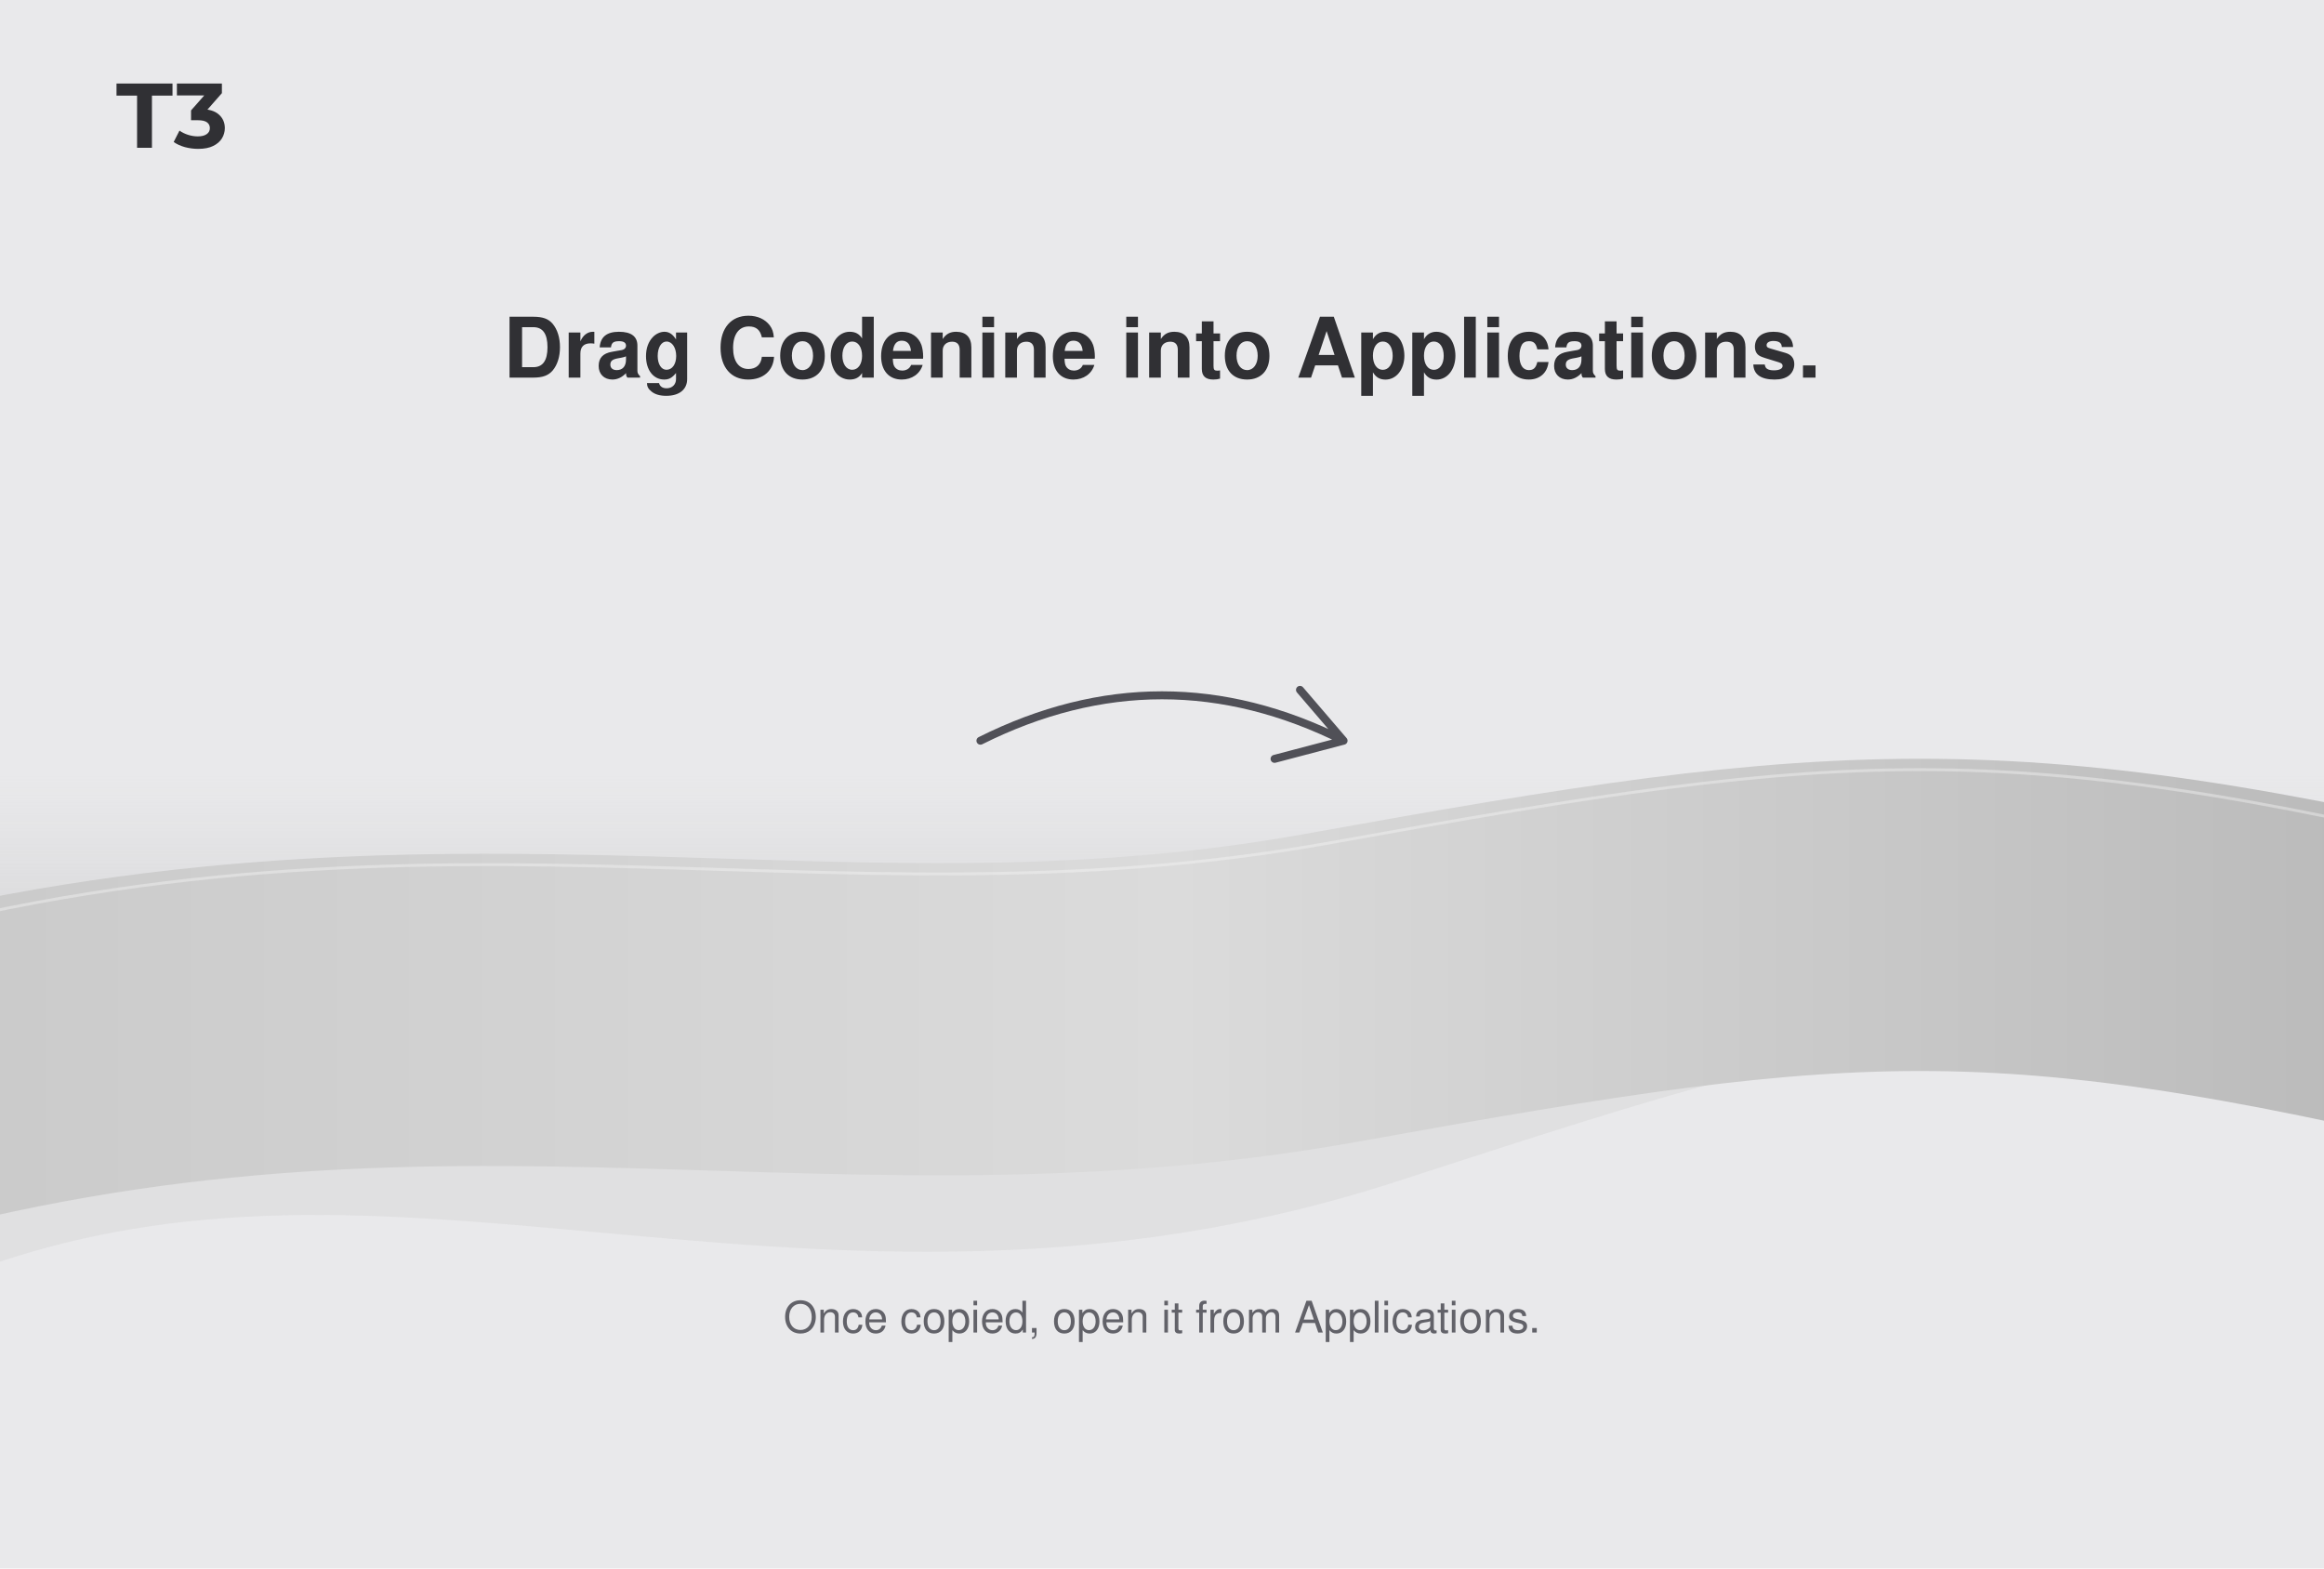
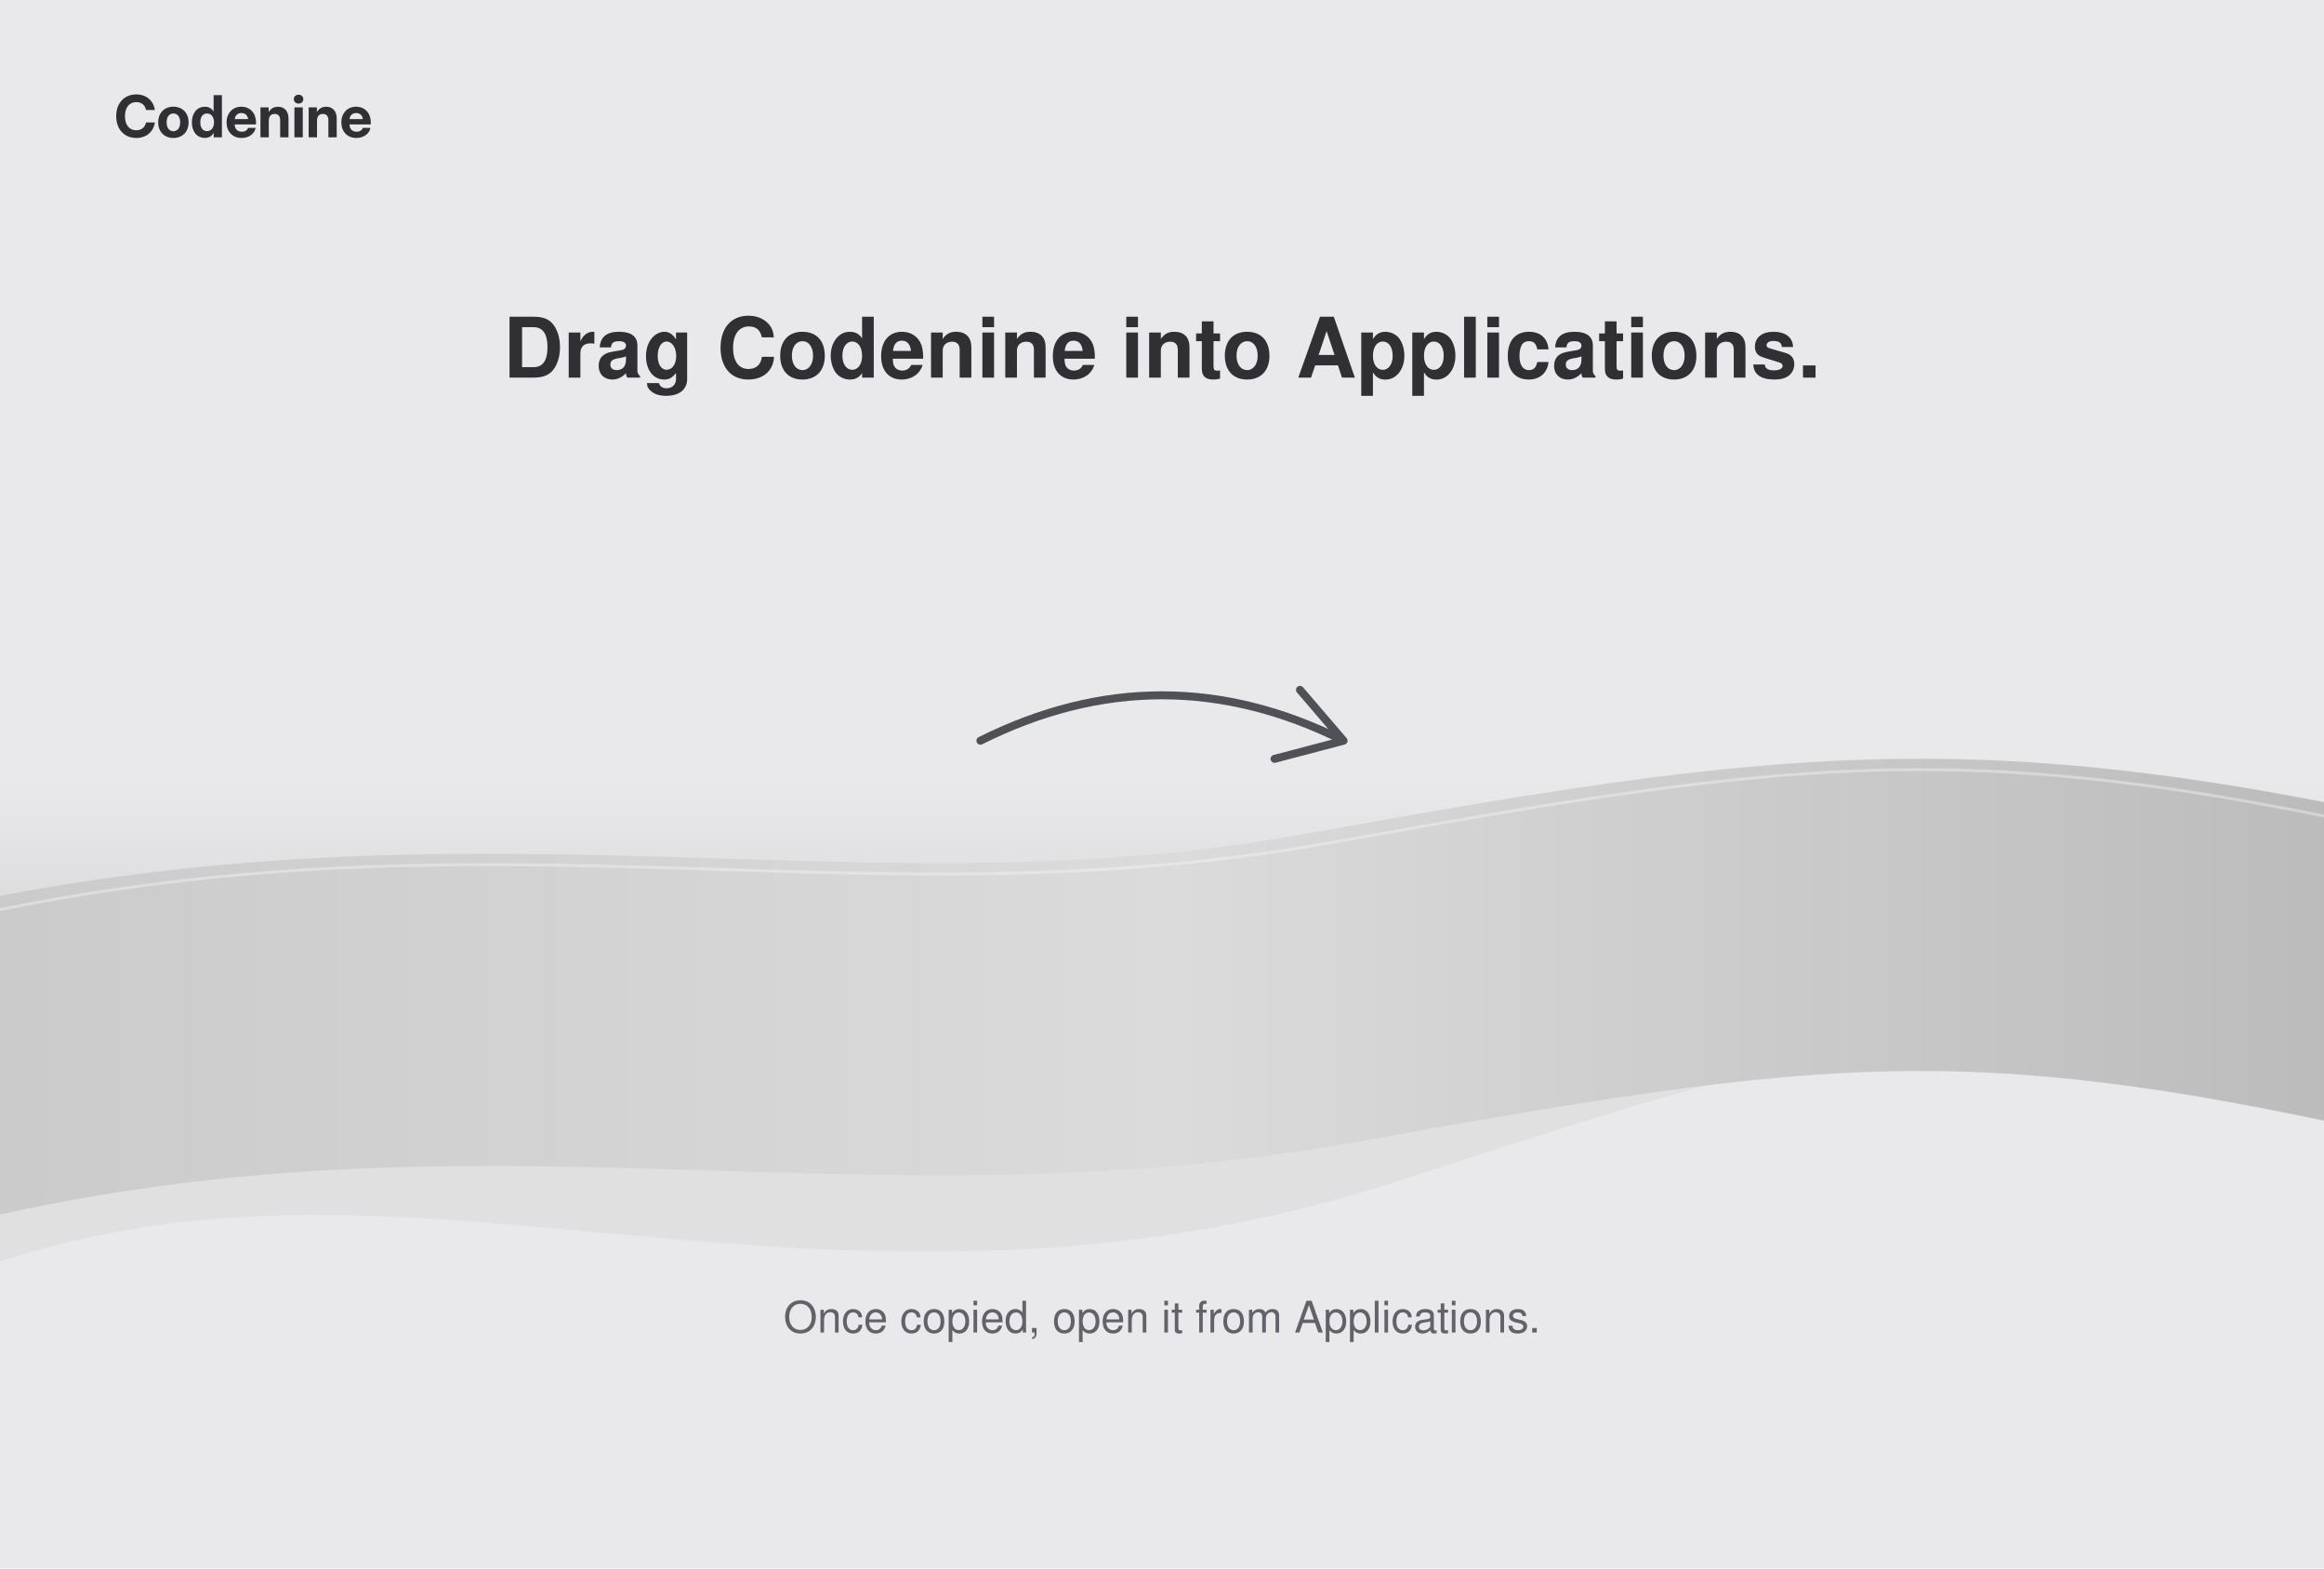
<svg xmlns="http://www.w3.org/2000/svg" width="1280" height="864" viewBox="0 0 640 432">
  <defs>
    <linearGradient id="veil" x1="0" y1="0" x2="0" y2="1">
      <stop stop-color="#B7B7B7" stop-opacity="0" />
      <stop offset=".55" stop-color="#A5A5A5" stop-opacity=".24" />
      <stop offset="1" stop-color="#D1D1D1" stop-opacity=".4" />
    </linearGradient>
    <linearGradient id="silk" x1="0" y1="0" x2="1" y2="0">
      <stop stop-color="#C8C8C8" />
      <stop offset=".5" stop-color="#DBDBDB" />
      <stop offset="1" stop-color="#B5B5B5" />
    </linearGradient>
  </defs>
  <rect width="640" height="432" fill="#E9E9EB" />
  <path d="M-60 293C95 220 214 304 362 256S559 191 707 257" stroke="url(#veil)" stroke-width="146" fill="none" opacity="1" stroke-linecap="round" stroke-linejoin="round" />
  <path d="M-60 306C113 252 223 298 367 272S553 242 707 280" stroke="url(#silk)" stroke-width="86" fill="none" opacity="1" stroke-linecap="round" stroke-linejoin="round" />
  <path d="M-60 266C113 212 223 258 367 232S553 202 707 240" stroke="#F5F5F5" stroke-width="0.8" fill="none" opacity="0.42" stroke-linecap="round" stroke-linejoin="round" />
-   <svg x="32" y="23" width="30" height="18" viewBox="15.531 37 94.394 56.96" fill="#303034">
-     <path d="M33.451 93V47.56H15.531V37H64.331V47.56H46.411V93H33.451ZM86.725 93.96C82.832 93.96 78.965 93.453 75.125 92.44C71.285 91.373 68.032 89.88 65.365 87.96L70.405 78.04C72.539 79.587 75.019 80.813 77.845 81.72C80.672 82.627 83.525 83.08 86.405 83.08C89.659 83.08 92.219 82.44 94.085 81.16C95.952 79.88 96.885 78.12 96.885 75.88C96.885 73.747 96.059 72.067 94.405 70.84C92.752 69.613 90.085 69 86.405 69H80.485V60.44L96.085 42.76L97.525 47.4H68.165V37H107.365V45.4L91.845 63.08L85.285 59.32H89.045C95.925 59.32 101.125 60.867 104.645 63.96C108.165 67.053 109.925 71.027 109.925 75.88C109.925 79.027 109.099 81.987 107.445 84.76C105.792 87.48 103.259 89.693 99.845 91.4C96.432 93.107 92.059 93.96 86.725 93.96Z" />
+   <svg x="32" y="26" width="70.1" height="12" viewBox="0 0 140.38 24.03" fill="#303034">
+     <path d="M11.06 24.03C16.52 24.03 20.58 20.67 21.31 15.48H16.47C15.88 18.22 13.88 19.78 11.12 19.78C7.16 19.78 4.84 16.77 4.84 12.03C4.84 7.27 7.17 4.25 11.12 4.25C13.89 4.25 15.91 5.83 16.45 8.58H21.31C20.58 3.38 16.52 0 11.06 0C4.66 0 0 4.59 0 12.03C0 19.42 4.67 24.03 11.06 24.03ZM31.53 24.03C36.55 24.03 39.92 20.59 39.92 15.42C39.92 10.25 36.55 6.78 31.53 6.78C26.53 6.78 23.16 10.25 23.16 15.42C23.16 20.59 26.53 24.03 31.53 24.03ZM31.53 20.3C29.3 20.3 27.8 18.48 27.8 15.42C27.8 12.34 29.31 10.52 31.53 10.52C33.77 10.52 35.28 12.34 35.28 15.42C35.28 18.48 33.78 20.3 31.53 20.3ZM48.88 24C51.05 24 52.81 23.05 53.77 21.12H53.78V23.66H58.31V0.38H53.72V9.44H53.7C52.64 7.66 50.98 6.81 48.84 6.81C44.62 6.81 41.73 10.33 41.73 15.39C41.73 20.56 44.56 24 48.88 24ZM50.06 20.25C47.83 20.25 46.38 18.48 46.38 15.39C46.38 12.3 47.83 10.53 50.06 10.53C52.39 10.53 53.94 12.45 53.94 15.39C53.94 18.34 52.39 20.25 50.06 20.25ZM69.11 24.03C73.11 24.03 76.3 21.75 76.91 18.47H72.7C72.28 19.75 71.05 20.58 69.25 20.58C66.83 20.58 65.42 19 65.34 16.56H77.08V15.33C77.08 10.3 73.81 6.78 68.95 6.78C64.22 6.78 60.86 10.39 60.86 15.42C60.86 20.44 64.11 24.03 69.11 24.03ZM65.38 13.62C65.62 11.56 66.98 10.28 69.05 10.28C71.12 10.28 72.5 11.56 72.73 13.62ZM84.16 14.48C84.16 11.92 85.48 10.78 87.39 10.78C89.31 10.78 90.42 11.95 90.42 14.17V23.66H95.02V13.33C95.02 9.16 92.75 6.81 89.23 6.81C86.86 6.81 85.19 7.88 84.08 9.75V7.16H79.55V23.66H84.16ZM98.28 23.66H102.89V7.16H98.28ZM100.58 5.08C102.09 5.08 103.2 4.03 103.2 2.62C103.2 1.22 102.09 0.17 100.58 0.17C99.06 0.17 97.95 1.22 97.95 2.62C97.95 4.03 99.06 5.08 100.58 5.08ZM110.75 14.48C110.75 11.92 112.08 10.78 113.98 10.78C115.91 10.78 117.02 11.95 117.02 14.17V23.66H121.61V13.33C121.61 9.16 119.34 6.81 115.83 6.81C113.45 6.81 111.78 7.88 110.67 9.75V7.16H106.14V23.66H110.75ZM132.41 24.03C136.41 24.03 139.59 21.75 140.2 18.47H136C135.58 19.75 134.34 20.58 132.55 20.58C130.12 20.58 128.72 19 128.64 16.56H140.38V15.33C140.38 10.3 137.11 6.78 132.25 6.78C127.52 6.78 124.16 10.39 124.16 15.42C124.16 20.44 127.41 24.03 132.41 24.03ZM128.67 13.62C128.92 11.56 130.28 10.28 132.34 10.28C134.42 10.28 135.8 11.56 136.03 13.62Z" />
  </svg>
  <text x="320" y="104" fill="#303034" font-family="Helvetica" font-size="23" font-weight="700" text-anchor="middle">Drag Codenine into Applications.</text>
  <path d="M270 204Q320 179 370 204M358 190L370 204L351 209" stroke="#505057" stroke-width="2.2" fill="none" opacity="1" stroke-linecap="round" stroke-linejoin="round" />
  <text x="320" y="367" fill="#626269" font-family="Helvetica" font-size="12" font-weight="400" text-anchor="middle">Once copied, open it from Applications.</text>
</svg>
